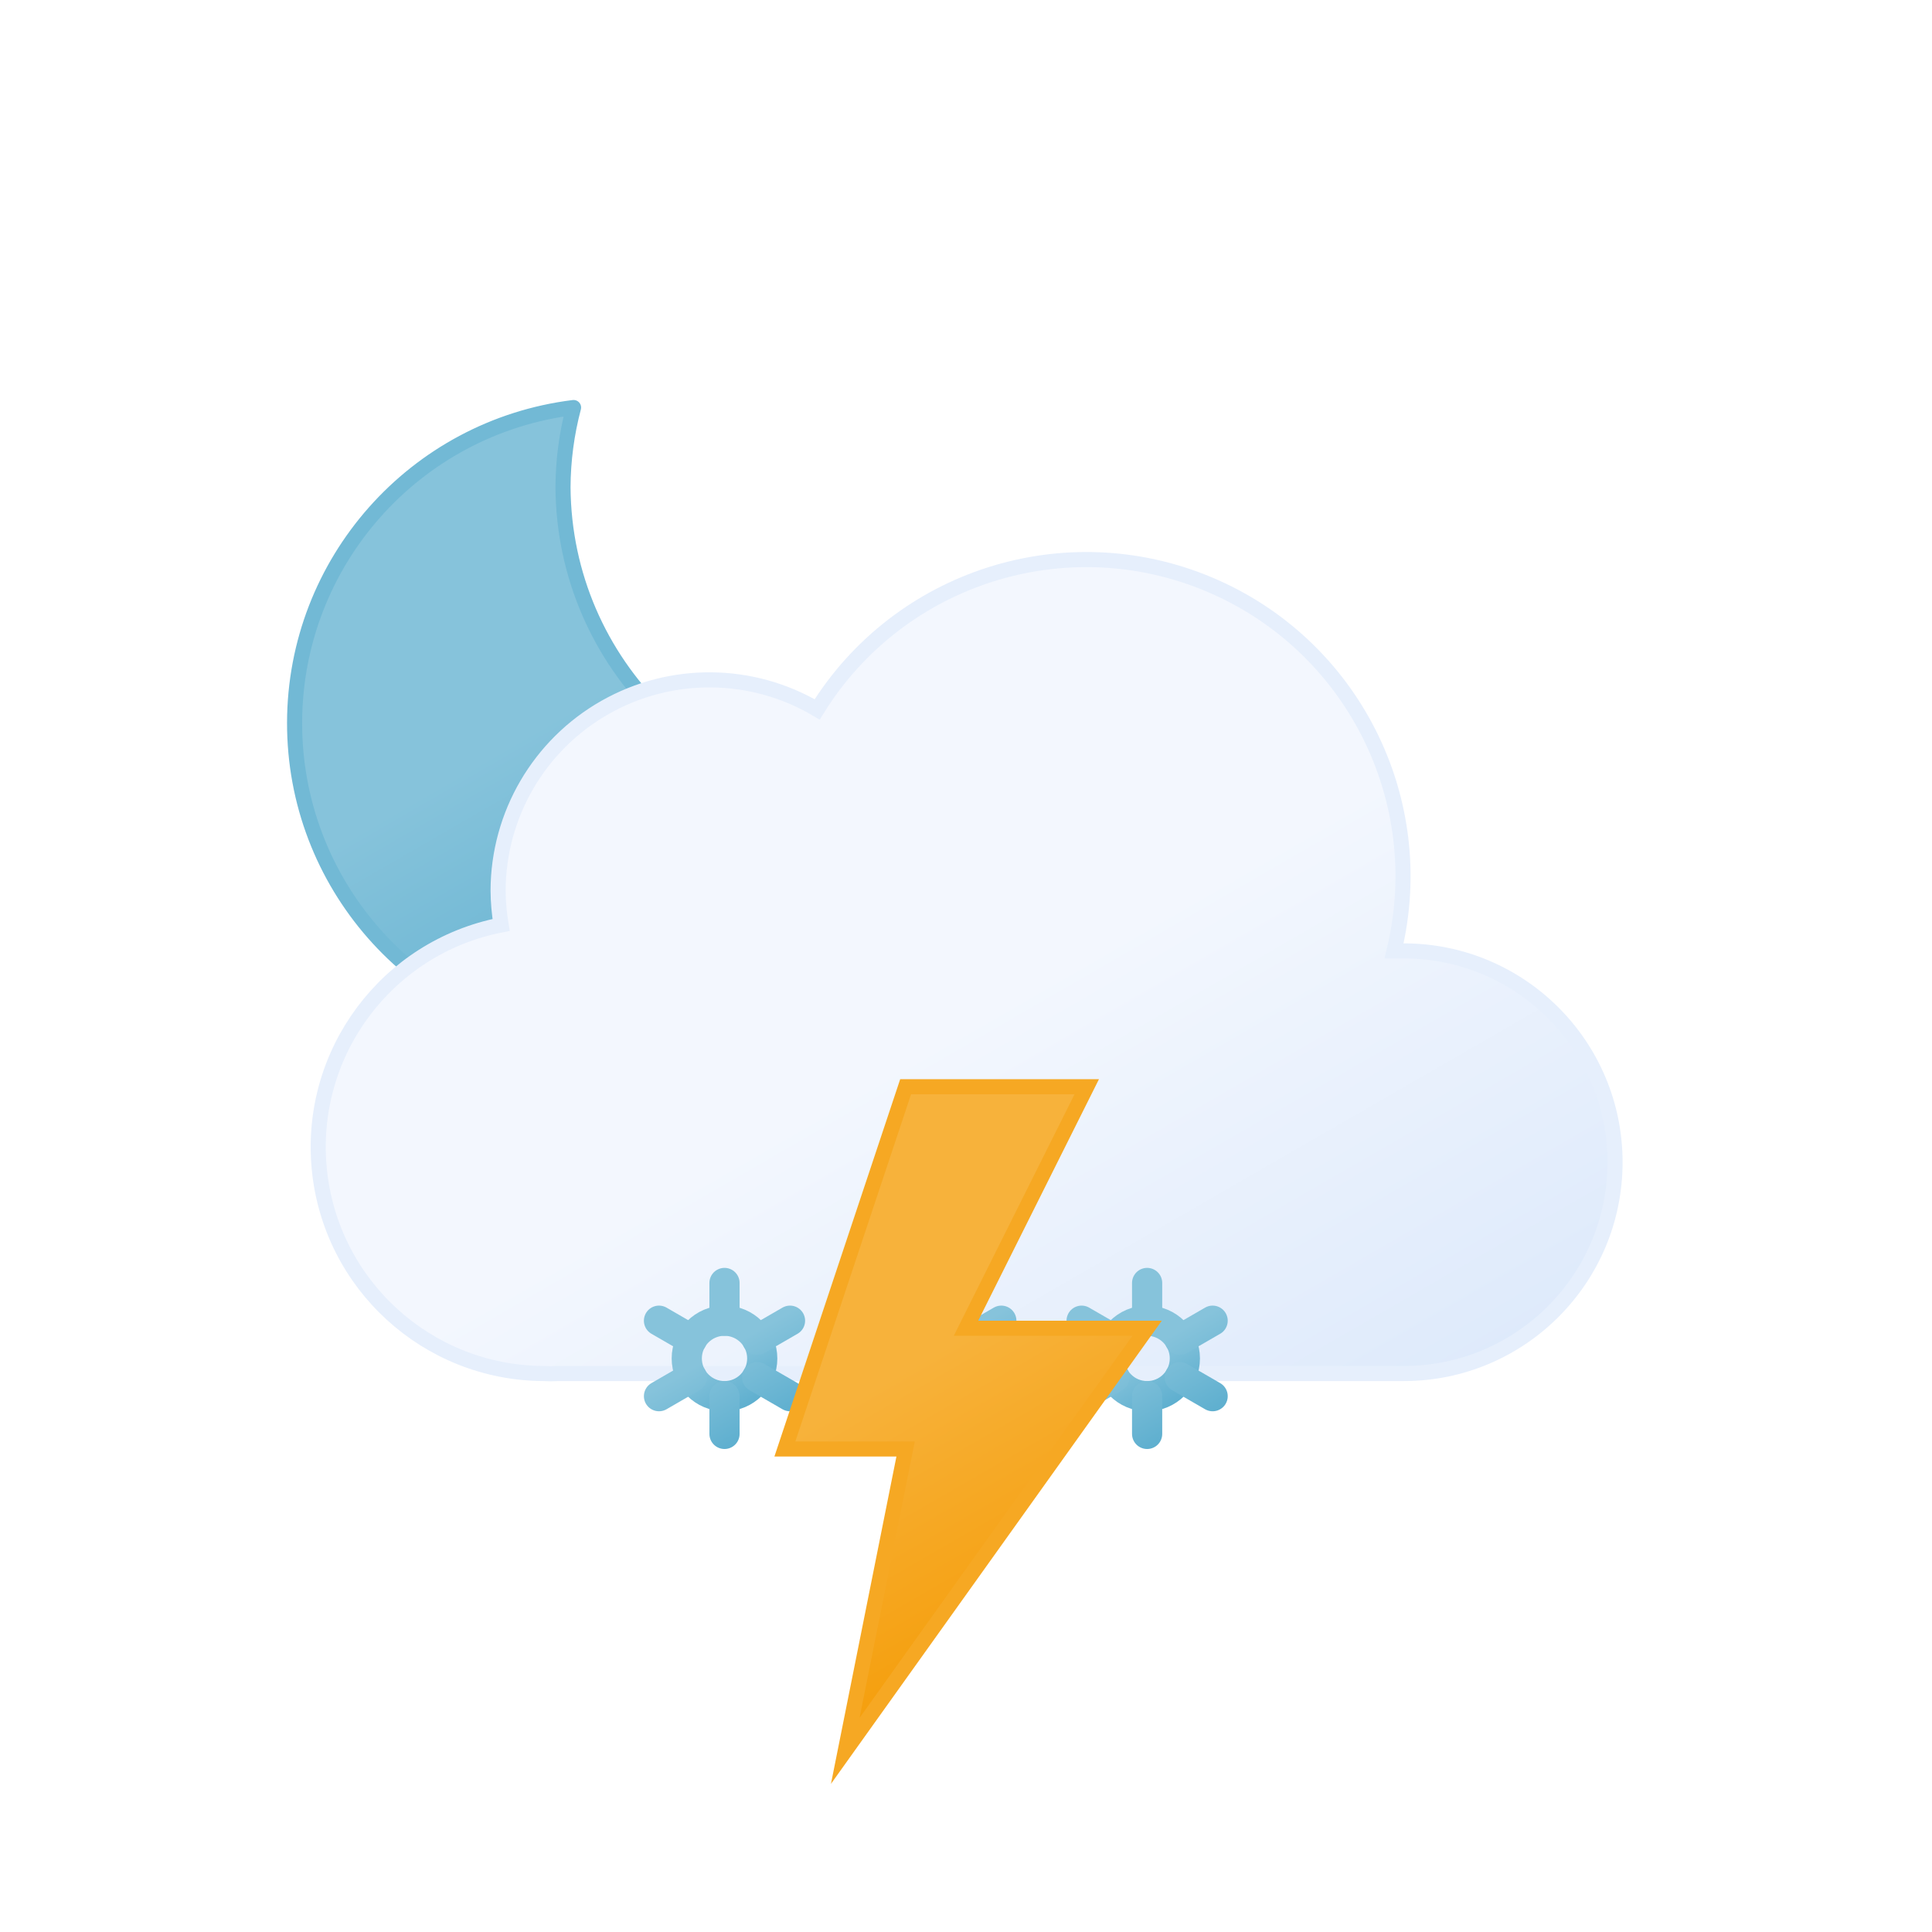
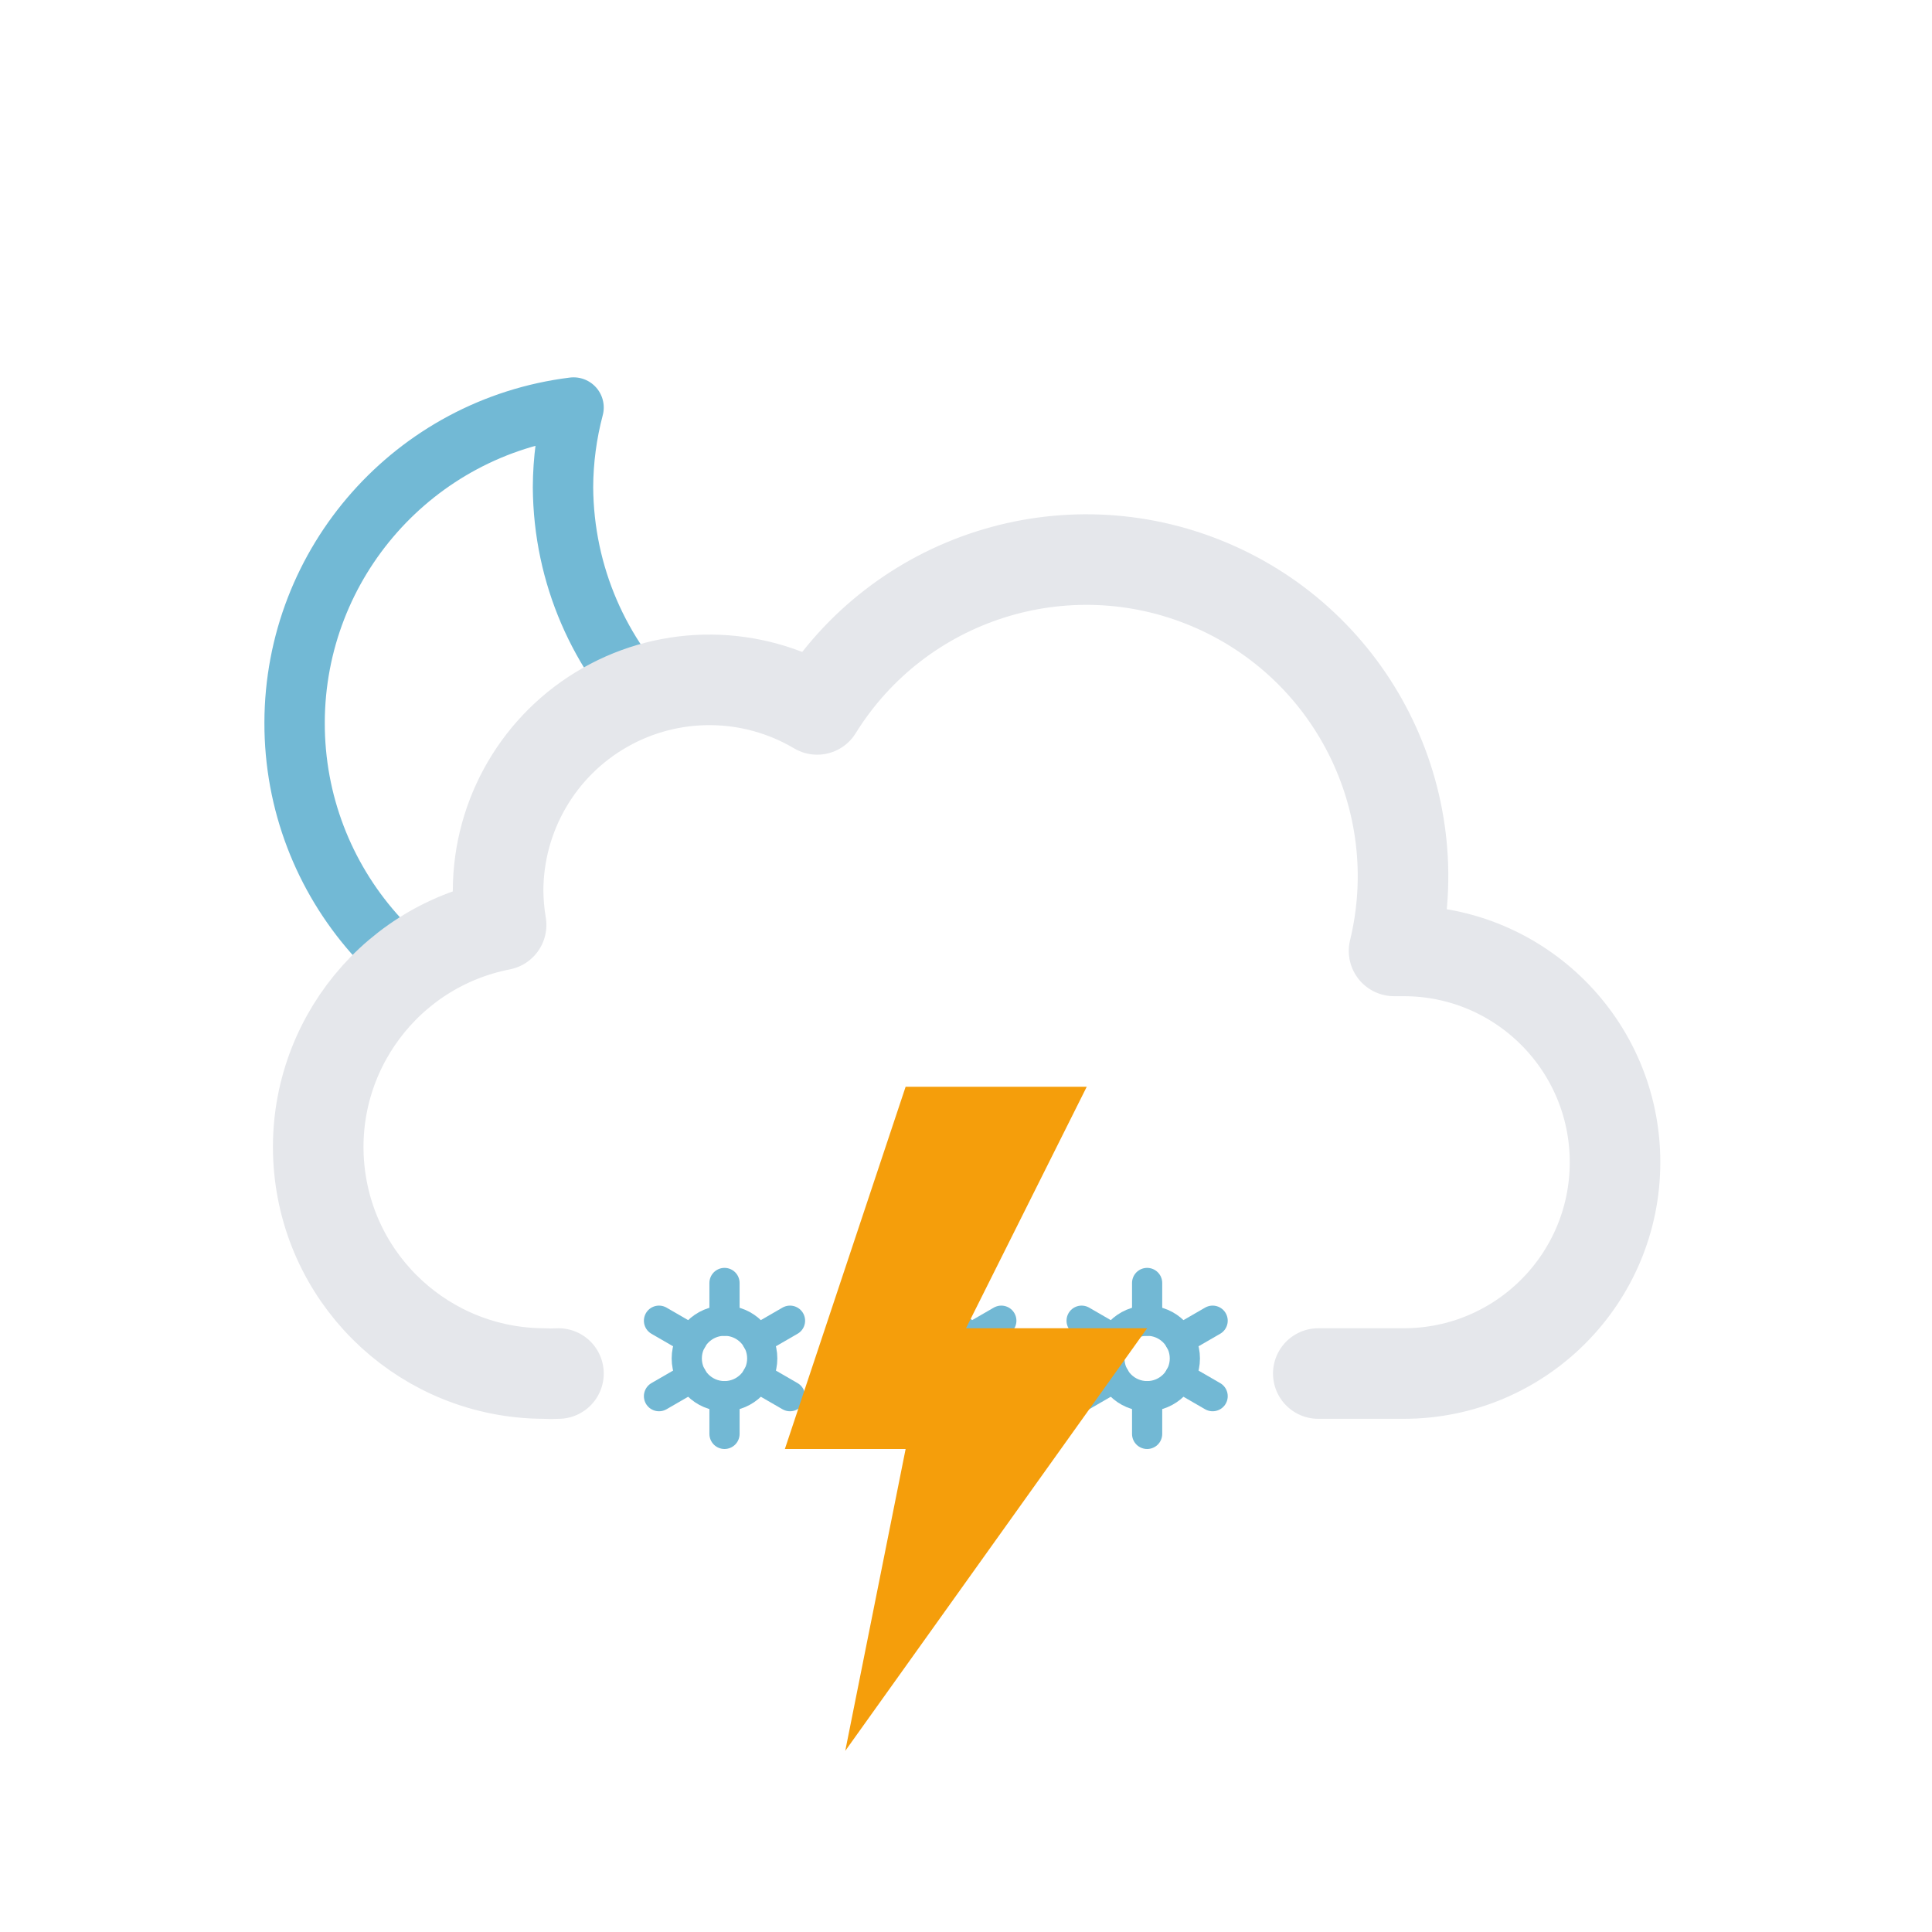
- <svg xmlns="http://www.w3.org/2000/svg" xmlns:xlink="http://www.w3.org/1999/xlink" viewBox="0 0 64 64">
+ <svg xmlns="http://www.w3.org/2000/svg" viewBox="0 0 64 64">
  <defs>
-     <linearGradient id="a" x1="13.58" y1="15.57" x2="24.15" y2="33.87" gradientUnits="userSpaceOnUse">
-       <stop offset="0" stop-color="#86c3db" />
-       <stop offset="0.45" stop-color="#86c3db" />
-       <stop offset="1" stop-color="#5eafcf" />
-       <animateTransform attributeName="gradientTransform" type="rotate" values="10 19.22 24.293; -10 19.22 24.293; 10 19.22 24.293" dur="10s" repeatCount="indefinite" />
-     </linearGradient>
-     <linearGradient id="b" x1="22.56" y1="21.96" x2="39.2" y2="50.8" gradientUnits="userSpaceOnUse">
-       <stop offset="0" stop-color="#f3f7fe" />
-       <stop offset="0.45" stop-color="#f3f7fe" />
-       <stop offset="1" stop-color="#deeafb" />
-     </linearGradient>
-     <linearGradient id="c" x1="30.12" y1="43.48" x2="31.88" y2="46.52" xlink:href="#a">
-       <animateTransform attributeName="gradientTransform" type="rotate" additive="sum" values="360 31 45; 0 31 45" dur="9s" repeatCount="indefinite" />
-     </linearGradient>
-     <linearGradient id="d" x1="29.67" y1="42.69" x2="32.33" y2="47.31" xlink:href="#a">
-       <animateTransform attributeName="gradientTransform" type="rotate" additive="sum" values="360 31 45; 0 31 45" dur="9s" repeatCount="indefinite" />
-     </linearGradient>
-     <linearGradient id="e" x1="23.12" y1="43.48" x2="24.88" y2="46.52" xlink:href="#a">
-       <animateTransform attributeName="gradientTransform" type="rotate" additive="sum" values="360 31 45; 0 31 45" dur="9s" repeatCount="indefinite" />
-     </linearGradient>
-     <linearGradient id="f" x1="22.67" y1="42.69" x2="25.33" y2="47.31" xlink:href="#a">
-       <animateTransform attributeName="gradientTransform" type="rotate" additive="sum" values="360 31 45; 0 31 45" dur="9s" repeatCount="indefinite" />
-     </linearGradient>
-     <linearGradient id="g" x1="37.12" y1="43.48" x2="38.88" y2="46.52" xlink:href="#a">
-       <animateTransform attributeName="gradientTransform" type="rotate" additive="sum" values="360 31 45; 0 31 45" dur="9s" repeatCount="indefinite" />
-     </linearGradient>
-     <linearGradient id="h" x1="36.67" y1="42.69" x2="39.33" y2="47.31" xlink:href="#a">
-       <animateTransform attributeName="gradientTransform" type="rotate" additive="sum" values="360 31 45; 0 31 45" dur="9s" repeatCount="indefinite" />
-     </linearGradient>
-     <linearGradient id="i" x1="26.74" y1="37.88" x2="35.76" y2="53.52" gradientUnits="userSpaceOnUse">
-       <stop offset="0" stop-color="#f7b23b" />
-       <stop offset="0.45" stop-color="#f7b23b" />
-       <stop offset="1" stop-color="#f59e0b" />
-     </linearGradient>
+     <clipPath id="a">
+       <path fill="none" d="M12 35l-5.28-4.21-2-6 1-7 4-5 5-3h6l5 1 3 3L33 20l-6 4h-6l-3 3v4l-4 2-2 2z" />
+     </clipPath>
  </defs>
+   <g clip-path="url(#a)">
+     <g>
+       <path fill="none" stroke="#72b9d5" stroke-linecap="round" stroke-linejoin="round" stroke-width="2" d="M29.33 26.68a10.61 10.61 0 01-10.68-10.54A10.5 10.5 0 0119 13.5a10.54 10.54 0 1011.5 13.11 11.48 11.48 0 01-1.17.07z" />
+       <animateTransform attributeName="transform" dur="10s" repeatCount="indefinite" type="rotate" values="-10 19.22 24.293;10 19.22 24.293;-10 19.22 24.293" />
+     </g>
+   </g>
+   <path fill="none" stroke="#e5e7eb" stroke-linecap="round" stroke-linejoin="round" stroke-width="3" d="M43.67 45.5h2.83a7 7 0 000-14h-.32a10.49 10.49 0 00-19.11-8 7 7 0 00-10.57 6 7.21 7.21 0 00.1 1.14A7.5 7.5 0 0018 45.5a4.19 4.19 0 00.5 0v0" />
  <g>
-     <path d="M29.33,26.68A10.61,10.61,0,0,1,18.65,16.14,10.5,10.5,0,0,1,19,13.5,10.54,10.54,0,1,0,30.5,26.61,11.48,11.48,0,0,1,29.33,26.68Z" stroke="#72b9d5" stroke-linecap="round" stroke-linejoin="round" stroke-width="0.5" fill="url(#a)" />
-     <animateTransform attributeName="transform" type="rotate" values="-10 19.22 24.293; 10 19.22 24.293; -10 19.22 24.293" dur="10s" repeatCount="indefinite" />
-   </g>
-   <path d="M46.5,31.5l-.32,0a10.49,10.49,0,0,0-19.11-8,7,7,0,0,0-10.57,6,7.21,7.21,0,0,0,.1,1.14A7.5,7.5,0,0,0,18,45.5a4.19,4.19,0,0,0,.5,0v0h28a7,7,0,0,0,0-14Z" stroke="#e6effc" stroke-miterlimit="10" stroke-width="0.5" fill="url(#b)" />
-   <g>
-     <circle cx="31" cy="45" r="1.25" fill="none" stroke-miterlimit="10" stroke="url(#c)" />
-     <path d="M33.17,46.25l-1.09-.63m-2.16-1.24-1.09-.63M31,42.5v1.25m0,3.75V46.25m-1.08-.63-1.09.63m4.34-2.5-1.09.63" fill="none" stroke-linecap="round" stroke-miterlimit="10" stroke="url(#d)" />
-     <animateTransform attributeName="transform" type="translate" additive="sum" values="-1 -6; 1 12" dur="4s" repeatCount="indefinite" />
-     <animateTransform attributeName="transform" type="rotate" additive="sum" values="0 31 45; 360 31 45" dur="9s" repeatCount="indefinite" />
-     <animate attributeName="opacity" values="0;1;1;1;0" dur="4s" repeatCount="indefinite" />
+     <circle cx="31" cy="45" r="1.25" fill="none" stroke="#72b8d4" stroke-miterlimit="10" />
+     <path fill="none" stroke="#72b8d4" stroke-linecap="round" stroke-miterlimit="10" d="M33.17 46.25l-1.09-.63m-2.16-1.24l-1.09-.63M31 42.5v1.25m0 3.75v-1.25m-1.08-.63l-1.09.63m4.34-2.5l-1.09.63" />
+     <animateTransform additive="sum" attributeName="transform" dur="4s" repeatCount="indefinite" type="translate" values="-1 -6; 1 12" />
+     <animateTransform additive="sum" attributeName="transform" dur="9s" repeatCount="indefinite" type="rotate" values="0 31 45; 360 31 45" />
+     <animate attributeName="opacity" dur="4s" repeatCount="indefinite" values="0;1;1;1;0" />
  </g>
  <g>
-     <circle cx="24" cy="45" r="1.25" fill="none" stroke-miterlimit="10" stroke="url(#e)" />
-     <path d="M26.17,46.25l-1.09-.63m-2.16-1.24-1.09-.63M24,42.5v1.25m0,3.75V46.25m-1.08-.63-1.09.63m4.34-2.5-1.09.63" fill="none" stroke-linecap="round" stroke-miterlimit="10" stroke="url(#f)" />
-     <animateTransform attributeName="transform" type="translate" additive="sum" values="1 -6; -1 12" begin="-2s" dur="4s" repeatCount="indefinite" />
-     <animateTransform attributeName="transform" type="rotate" additive="sum" values="0 24 45; 360 24 45" dur="9s" repeatCount="indefinite" />
-     <animate attributeName="opacity" values="0;1;1;1;0" begin="-2s" dur="4s" repeatCount="indefinite" />
+     <circle cx="24" cy="45" r="1.25" fill="none" stroke="#72b8d4" stroke-miterlimit="10" />
+     <path fill="none" stroke="#72b8d4" stroke-linecap="round" stroke-miterlimit="10" d="M26.17 46.25l-1.09-.63m-2.16-1.24l-1.09-.63M24 42.5v1.25m0 3.75v-1.25m-1.08-.63l-1.09.63m4.34-2.5l-1.09.63" />
+     <animateTransform additive="sum" attributeName="transform" begin="-2s" dur="4s" repeatCount="indefinite" type="translate" values="1 -6; -1 12" />
+     <animateTransform additive="sum" attributeName="transform" dur="9s" repeatCount="indefinite" type="rotate" values="0 24 45; 360 24 45" />
+     <animate attributeName="opacity" begin="-2s" dur="4s" repeatCount="indefinite" values="0;1;1;1;0" />
  </g>
  <g>
-     <circle cx="38" cy="45" r="1.25" fill="none" stroke-miterlimit="10" stroke="url(#g)" />
-     <path d="M40.17,46.25l-1.09-.63m-2.16-1.24-1.09-.63M38,42.5v1.25m0,3.75V46.25m-1.08-.63-1.09.63m4.34-2.5-1.09.63" fill="none" stroke-linecap="round" stroke-miterlimit="10" stroke="url(#h)" />
-     <animateTransform attributeName="transform" type="translate" additive="sum" values="1 -6; -1 12" begin="-1s" dur="4s" repeatCount="indefinite" />
-     <animateTransform attributeName="transform" type="rotate" additive="sum" values="0 38 45; 360 38 45" dur="9s" repeatCount="indefinite" />
-     <animate attributeName="opacity" values="0;1;1;1;0" begin="-1s" dur="4s" repeatCount="indefinite" />
+     <circle cx="38" cy="45" r="1.25" fill="none" stroke="#72b8d4" stroke-miterlimit="10" />
+     <path fill="none" stroke="#72b8d4" stroke-linecap="round" stroke-miterlimit="10" d="M40.17 46.25l-1.09-.63m-2.16-1.24l-1.09-.63M38 42.5v1.25m0 3.75v-1.25m-1.08-.63l-1.09.63m4.34-2.5l-1.09.63" />
+     <animateTransform additive="sum" attributeName="transform" begin="-1s" dur="4s" repeatCount="indefinite" type="translate" values="1 -6; -1 12" />
+     <animateTransform additive="sum" attributeName="transform" dur="9s" repeatCount="indefinite" type="rotate" values="0 38 45; 360 38 45" />
+     <animate attributeName="opacity" begin="-1s" dur="4s" repeatCount="indefinite" values="0;1;1;1;0" />
  </g>
-   <polygon points="30 36 26 48 30 48 28 58 38 44 32 44 36 36 30 36" stroke="#f6a823" stroke-miterlimit="10" stroke-width="0.5" fill="url(#i)">
-     <animate attributeName="opacity" values="1; 1; 1; 1; 1; 1; 0.1; 1; 0.1; 1; 1; 0.1; 1; 0.1; 1" dur="2s" repeatCount="indefinite" />
-   </polygon>
+   <g>
+     <path fill="#f59e0b" d="M30 36l-4 12h4l-2 10 10-14h-6l4-8h-6z" />
+     <animate attributeName="opacity" dur="2s" repeatCount="indefinite" values="1;1;1;1;1;1;0.1;1;0.1;1;1;0.1;1;0.1;1" />
+   </g>
</svg>
